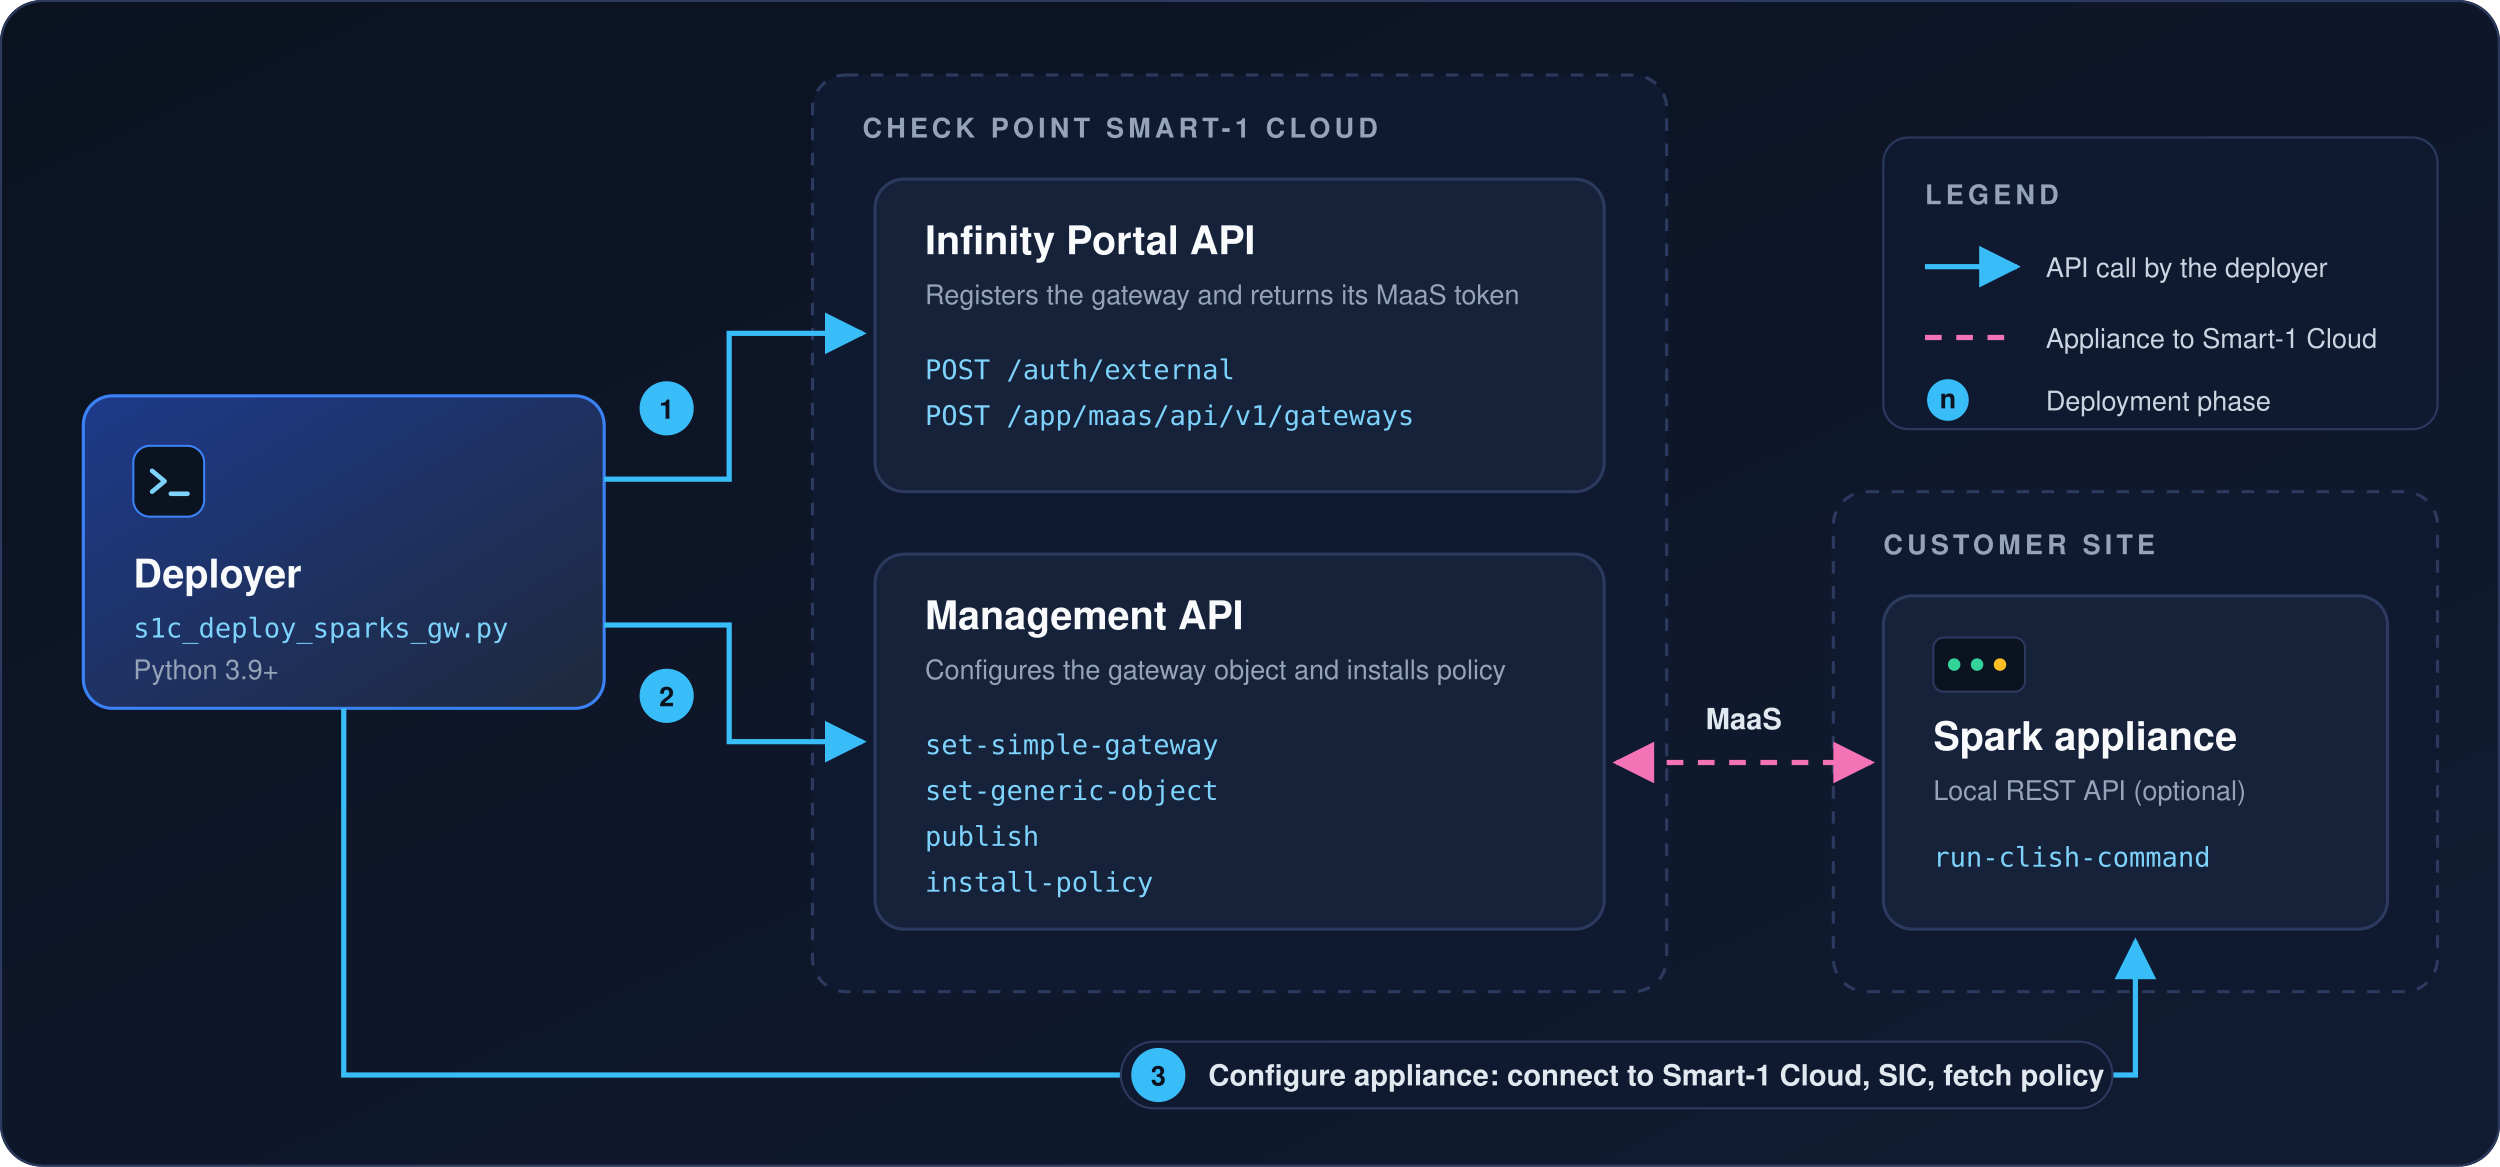
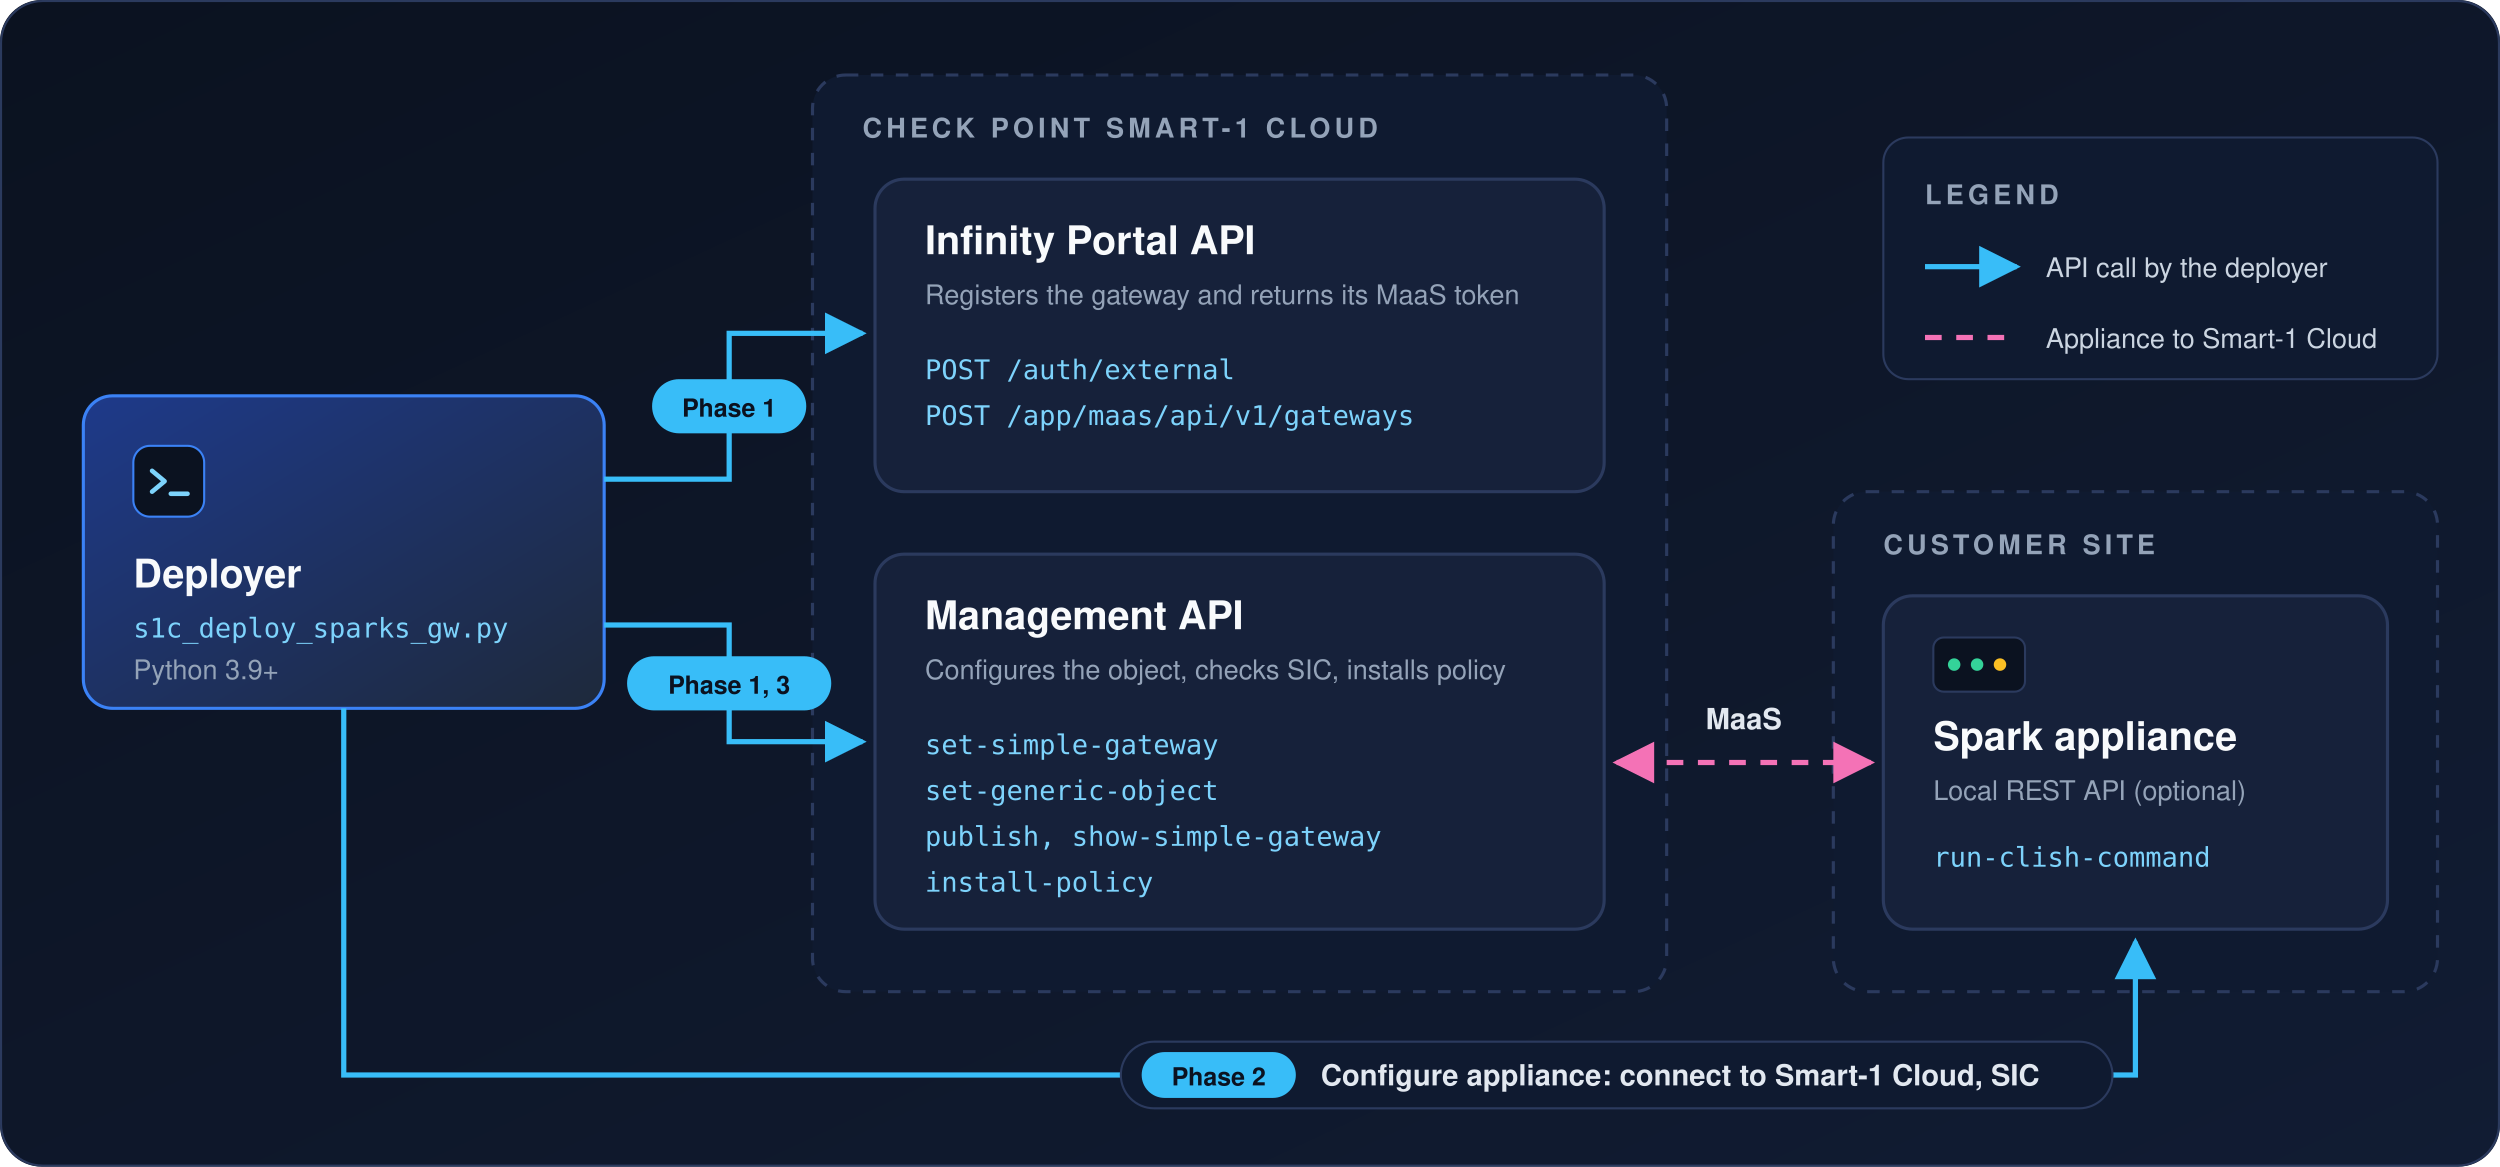
<svg xmlns="http://www.w3.org/2000/svg" width="1200" height="560" viewBox="0 0 1200 560" role="img" aria-labelledby="title desc">
  <defs>
    <linearGradient id="bg" x1="0" y1="0" x2="1" y2="1">
      <stop offset="0" stop-color="#0B1220" />
      <stop offset="1" stop-color="#111C33" />
    </linearGradient>
    <linearGradient id="deployer" x1="0" y1="0" x2="1" y2="1">
      <stop offset="0" stop-color="#1E3A8A" />
      <stop offset="1" stop-color="#1E293B" />
    </linearGradient>
    <marker id="arrow" viewBox="0 0 10 10" refX="9" refY="5" markerWidth="8" markerHeight="8" orient="auto-start-reverse">
      <path d="M0 0 L10 5 L0 10 z" fill="#38BDF8" />
    </marker>
    <marker id="arrow-pink" viewBox="0 0 10 10" refX="9" refY="5" markerWidth="8" markerHeight="8" orient="auto-start-reverse">
      <path d="M0 0 L10 5 L0 10 z" fill="#F472B6" />
    </marker>
    <style>
      .sans { font-family: "Segoe UI", "Helvetica Neue", Helvetica, Arial, sans-serif; }
      .mono { font-family: "Cascadia Code", Consolas, "SFMono-Regular", Menlo, monospace; }
      .zone { fill: #0F1A30; stroke: #2B3A5E; stroke-width: 1.5; stroke-dasharray: 6 6; }
      .zone-label { font-size: 13px; font-weight: 700; letter-spacing: 2px; fill: #94A3B8; }
      .box { fill: #16213A; stroke: #2B3A5E; stroke-width: 1.5; }
      .box-title { font-size: 19px; font-weight: 700; fill: #F8FAFC; }
      .box-sub { font-size: 13px; fill: #94A3B8; }
      .code { font-size: 13px; fill: #7DD3FC; }
      .call { fill: none; stroke: #38BDF8; stroke-width: 2.5; }
      .tunnel { fill: none; stroke: #F472B6; stroke-width: 2.5; stroke-dasharray: 8 7; animation: flow 1.4s linear infinite; }
      @keyframes flow { to { stroke-dashoffset: -30; } }
      .step { fill: #38BDF8; }
      .step-num { font-size: 13px; font-weight: 700; fill: #0B1220; }
+       .pill { fill: #38BDF8; }
+       .pill-text { font-size: 12px; font-weight: 700; fill: #0B1220; }
      .step-label { font-size: 14px; font-weight: 600; fill: #E2E8F0; }
      .legend { font-size: 13px; fill: #CBD5E1; }
    </style>
  </defs>
  <rect width="1200" height="560" rx="20" fill="url(#bg)" />
  <rect x="0.5" y="0.5" width="1199" height="559" rx="20" fill="none" stroke="#2B3A5E" />
  <g class="sans">
    <rect x="390" y="36" width="410" height="440" rx="16" class="zone" />
    <text x="414" y="66" class="zone-label">CHECK POINT SMART-1 CLOUD</text>
    <rect x="880" y="236" width="290" height="240" rx="16" class="zone" />
    <text x="904" y="266" class="zone-label">CUSTOMER SITE</text>
    <rect x="40" y="190" width="250" height="150" rx="14" fill="url(#deployer)" stroke="#3B82F6" stroke-width="1.5" />
    <g transform="translate(64 214)">
      <rect width="34" height="34" rx="8" fill="#0B1220" stroke="#3B82F6" />
      <path d="M9 12 l6 5 l-6 5 M18 23 h8" fill="none" stroke="#7DD3FC" stroke-width="2.2" stroke-linecap="round" stroke-linejoin="round" />
    </g>
    <text x="64" y="282" class="box-title">Deployer</text>
    <text x="64" y="306" class="mono code">s1c_deploy_sparks_gw.py</text>
    <text x="64" y="326" class="box-sub">Python 3.9+</text>
    <rect x="420" y="86" width="350" height="150" rx="14" class="box" />
    <text x="444" y="122" class="box-title">Infinity Portal API</text>
    <text x="444" y="146" class="box-sub">Registers the gateway and returns its MaaS token</text>
    <text x="444" y="182" class="mono code">POST /auth/external</text>
    <text x="444" y="204" class="mono code">POST /app/maas/api/v1/gateways</text>
    <rect x="420" y="266" width="350" height="180" rx="14" class="box" />
    <text x="444" y="302" class="box-title">Management API</text>
-     <text x="444" y="326" class="box-sub">Configures the gateway object and installs policy</text>
+     <text x="444" y="326" class="box-sub">Configures the object, checks SIC, installs policy</text>
    <text x="444" y="362" class="mono code">set-simple-gateway</text>
    <text x="444" y="384" class="mono code">set-generic-object</text>
-     <text x="444" y="406" class="mono code">publish</text>
+     <text x="444" y="406" class="mono code">publish, show-simple-gateway</text>
    <text x="444" y="428" class="mono code">install-policy</text>
    <rect x="904" y="286" width="242" height="160" rx="14" class="box" />
    <g transform="translate(928 306)">
      <rect width="44" height="26" rx="5" fill="#0B1220" stroke="#2B3A5E" />
      <circle cx="10" cy="13" r="3" fill="#34D399" />
      <circle cx="21" cy="13" r="3" fill="#34D399" />
      <circle cx="32" cy="13" r="3" fill="#FBBF24" />
    </g>
    <text x="928" y="360" class="box-title">Spark appliance</text>
    <text x="928" y="384" class="box-sub">Local REST API (optional)</text>
    <text x="928" y="416" class="mono code">run-clish-command</text>
    <path class="call" d="M290 230 H350 V160 H414" marker-end="url(#arrow)" />
    <path class="call" d="M290 300 H350 V356 H414" marker-end="url(#arrow)" />
    <path class="call" d="M165 340 V516 H1025 V452" marker-end="url(#arrow)" />
    <path class="tunnel" d="M898 366 H776" marker-end="url(#arrow-pink)" marker-start="url(#arrow-pink)" />
    <text x="837" y="350" text-anchor="middle" class="step-label" fill="#F9A8D4">MaaS</text>
-     <circle cx="320" cy="196" r="13" class="step" />
-     <text x="320" y="201" text-anchor="middle" class="step-num">1</text>
-     <circle cx="320" cy="334" r="13" class="step" />
-     <text x="320" y="339" text-anchor="middle" class="step-num">2</text>
+     <rect x="313" y="182" width="74" height="26" rx="13" class="pill" />
+     <text x="350" y="200" text-anchor="middle" class="pill-text">Phase 1</text>
+     <rect x="301" y="315" width="98" height="26" rx="13" class="pill" />
+     <text x="350" y="333" text-anchor="middle" class="pill-text">Phase 1, 3</text>
    <rect x="538" y="500" width="476" height="32" rx="16" fill="#0F1A30" stroke="#2B3A5E" />
-     <circle cx="556" cy="516" r="13" class="step" />
-     <text x="556" y="521" text-anchor="middle" class="step-num">3</text>
-     <text x="580" y="521" class="step-label">Configure appliance: connect to Smart-1 Cloud, SIC, fetch policy</text>
+     <rect x="548" y="505" width="74" height="22" rx="11" class="pill" />
+     <text x="585" y="521" text-anchor="middle" class="pill-text">Phase 2</text>
+     <text x="634" y="521" class="step-label">Configure appliance: connect to Smart-1 Cloud, SIC</text>
    <g transform="translate(904 66)">
-       <rect width="266" height="140" rx="12" fill="#0F1A30" stroke="#2B3A5E" />
+       <rect width="266" height="116" rx="12" fill="#0F1A30" stroke="#2B3A5E" />
      <text x="20" y="32" class="zone-label">LEGEND</text>
      <path d="M20 62 H64" class="call" marker-end="url(#arrow)" />
      <text x="78" y="67" class="legend">API call by the deployer</text>
      <path d="M20 96 H64" fill="none" stroke="#F472B6" stroke-width="2.5" stroke-dasharray="8 7" />
      <text x="78" y="101" class="legend">Appliance to Smart-1 Cloud</text>
-       <circle cx="31" cy="126" r="10" class="step" />
-       <text x="31" y="130" text-anchor="middle" class="step-num" font-size="11">n</text>
-       <text x="78" y="131" class="legend">Deployment phase</text>
    </g>
  </g>
</svg>
